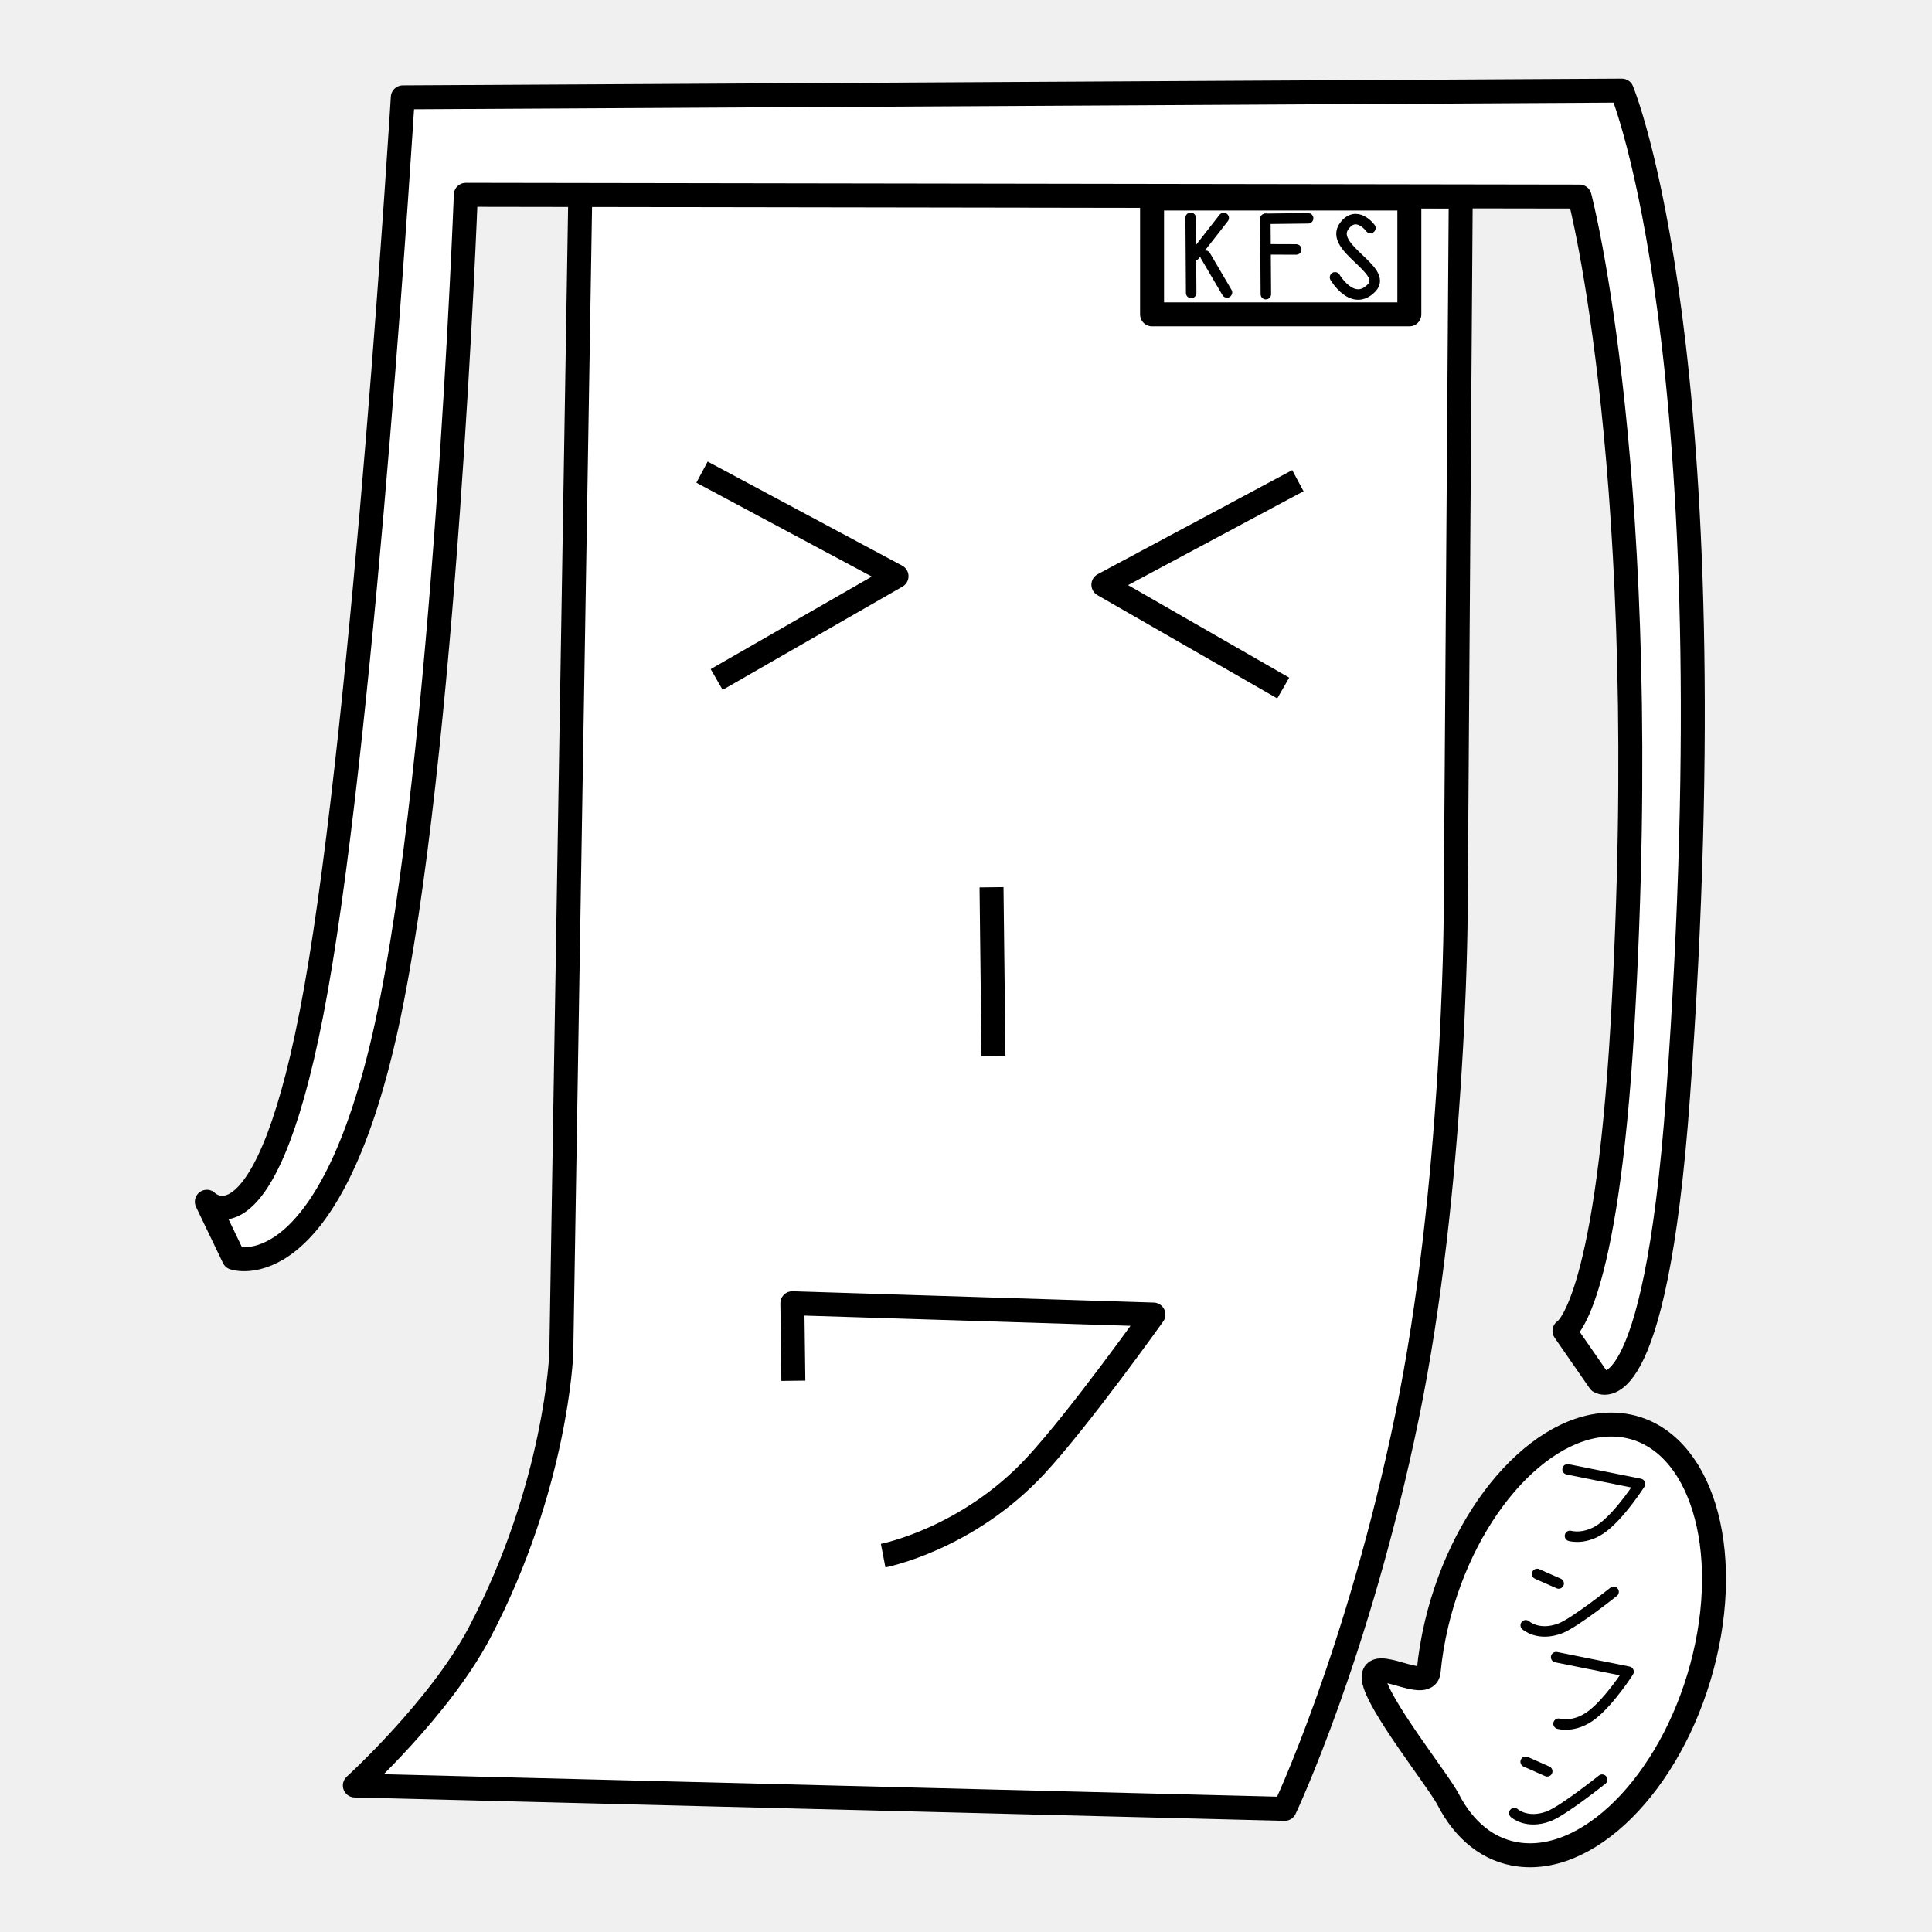
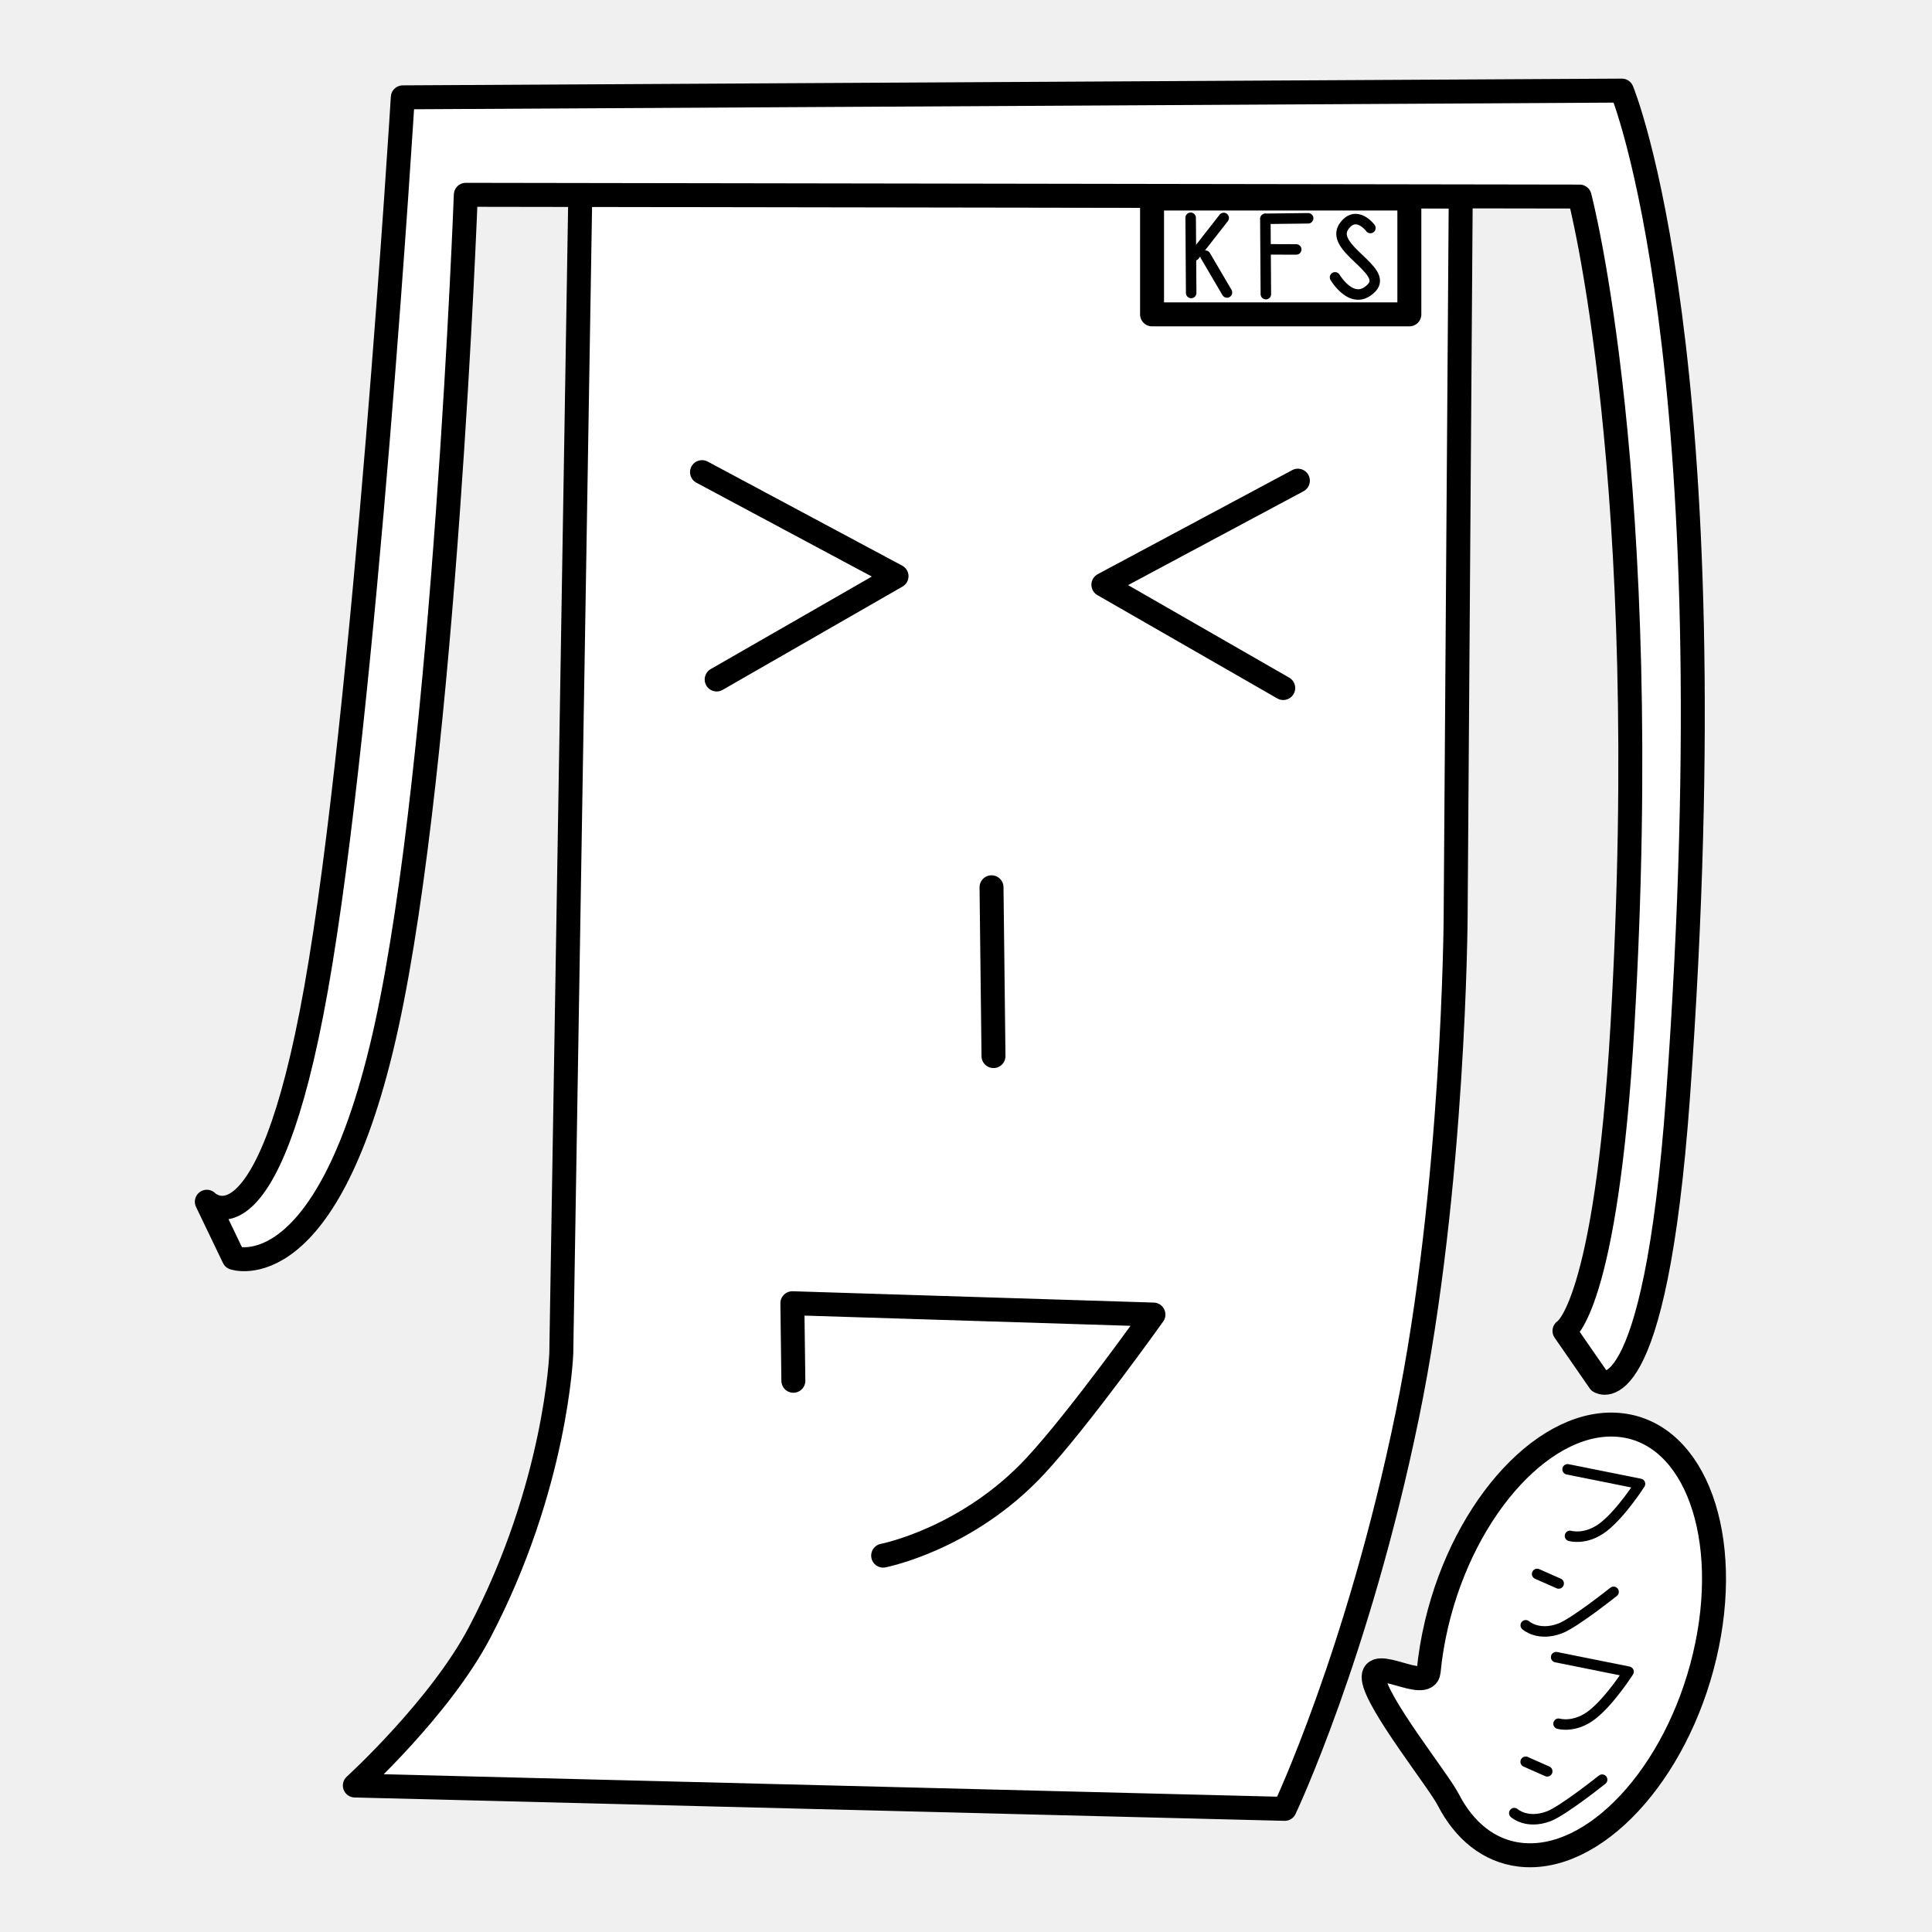
<svg xmlns="http://www.w3.org/2000/svg" height="100%" stroke-miterlimit="10" style="fill-rule:nonzero;clip-rule:evenodd;stroke-linecap:round;stroke-linejoin:round;" version="1.1" viewBox="0 0 1024 1024" width="100%" xml:space="preserve">
  <defs />
-   <g id="Layer-1">
-     <path d="M307.568 102.731L774.223 104.169L771.516 485.957C771.516 485.957 770.847 628.976 745.838 750.452C719.858 876.643 680.927 958.731 680.927 958.731L188.074 946.35C188.074 946.35 233.181 905.305 254.196 865.28C294.964 787.636 297.491 717.371 297.491 717.371L307.568 102.731Z" fill="#ffffff" fill-rule="nonzero" opacity="1" stroke="#000000" stroke-linecap="butt" stroke-linejoin="round" stroke-width="12.7" />
-     <path d="M123.915 666.697L109.622 636.945C109.622 636.945 141.612 670.071 167.579 523.732C193.547 377.394 213.491 51.59 213.491 51.59L859.619 48.017C859.619 48.017 917.829 187.615 889.405 580.983C877.075 751.618 847.784 732.233 847.784 732.233L829.206 705.417C829.206 705.417 851.205 693.873 859.926 543.805C876.792 253.586 837.218 104.182 837.218 104.182L246.89 103.255C246.89 103.255 235.692 402.643 204.948 543.503C174.204 684.364 123.915 666.697 123.915 666.697Z" fill="#ffffff" fill-rule="nonzero" opacity="1" stroke="#000000" stroke-linecap="butt" stroke-linejoin="round" stroke-width="12.7" />
-     <path d="M372.089 250.24L475.178 305.395L379.85 360.142" fill="none" opacity="1" stroke="#000000" stroke-linecap="butt" stroke-linejoin="round" stroke-width="12.7" />
-     <path d="M687.9 254.768L584.812 309.922L680.139 364.67" fill="none" opacity="1" stroke="#000000" stroke-linecap="butt" stroke-linejoin="round" stroke-width="12.7" />
-     <path d="M420.497 731.833L419.967 690.74L611.346 696.739C611.346 696.739 572.172 751.777 548.771 776.973C512.596 815.923 468.091 824.511 468.091 824.511" fill="none" opacity="1" stroke="#000000" stroke-linecap="butt" stroke-linejoin="round" stroke-width="12.7" />
-     <path d="M525.526 470.273L526.574 559.745" fill="none" opacity="1" stroke="#000000" stroke-linecap="butt" stroke-linejoin="round" stroke-width="12.7" />
+   <g id="funchan">
+     <path d="M307.568 102.731L774.223 104.169L771.516 485.957C771.516 485.957 770.847 628.976 745.838 750.452C719.858 876.643 680.927 958.731 680.927 958.731L188.074 946.35C188.074 946.35 233.181 905.305 254.196 865.28C294.964 787.636 297.491 717.371 297.491 717.371L307.568 102.731Z" fill="#ffffff" fill-rule="nonzero" opacity="1" stroke="#000000" stroke-linecap="round" stroke-linejoin="round" stroke-width="12.7" />
+     <path d="M123.915 666.697L109.622 636.945C109.622 636.945 141.612 670.071 167.579 523.732C193.547 377.394 213.491 51.59 213.491 51.59L859.619 48.017C859.619 48.017 917.829 187.615 889.405 580.983C877.075 751.618 847.784 732.233 847.784 732.233L829.206 705.417C829.206 705.417 851.205 693.873 859.926 543.805C876.792 253.586 837.218 104.182 837.218 104.182L246.89 103.255C246.89 103.255 235.692 402.643 204.948 543.503C174.204 684.364 123.915 666.697 123.915 666.697Z" fill="#ffffff" fill-rule="nonzero" opacity="1" stroke="#000000" stroke-linecap="round" stroke-linejoin="round" stroke-width="12.7" />
+     <path d="M372.089 250.24L475.178 305.395L379.85 360.142" fill="none" opacity="1" stroke="#000000" stroke-linecap="round" stroke-linejoin="round" stroke-width="12.7" />
+     <path d="M687.9 254.768L584.812 309.922L680.139 364.67" fill="none" opacity="1" stroke="#000000" stroke-linecap="round" stroke-linejoin="round" stroke-width="12.7" />
+     <path d="M420.497 731.833L419.967 690.74L611.346 696.739C611.346 696.739 572.172 751.777 548.771 776.973C512.596 815.923 468.091 824.511 468.091 824.511" fill="none" opacity="1" stroke="#000000" stroke-linecap="round" stroke-linejoin="round" stroke-width="12.7" />
+     <path d="M525.526 470.273L526.574 559.745" fill="none" opacity="1" stroke="#000000" stroke-linecap="round" stroke-linejoin="round" stroke-width="12.7" />
    <path d="M761.428 860.625C776.325 797.766 820.205 750.645 859.436 755.377C898.668 760.108 918.395 814.901 903.498 877.76C888.601 940.618 844.722 987.74 805.49 983.008C789.039 981.024 776.017 970.236 767.54 953.742C762.432 943.803 729.666 902.83 728.112 889.813C726.557 876.797 756.129 897.323 757.217 885.889C757.998 877.691 759.388 869.233 761.428 860.625Z" fill="#ffffff" fill-rule="nonzero" opacity="1" stroke="#000000" stroke-linecap="round" stroke-linejoin="round" stroke-width="12.7" />
    <g opacity="1">
      <path d="M610.613 105.217L746.985 105.217L746.985 166.622L610.613 166.622L610.613 105.217Z" fill="none" opacity="1" stroke="#000000" stroke-linecap="round" stroke-linejoin="round" stroke-width="12.7" />
      <g opacity="1">
        <path d="M631.08 115.417L631.348 155.283" fill="none" opacity="1" stroke="#000000" stroke-linecap="round" stroke-linejoin="round" stroke-width="5.56" />
        <path d="M633.061 135.401L648.585 115.521L633.061 135.401Z" fill="none" opacity="1" stroke="#000000" stroke-linecap="round" stroke-linejoin="round" stroke-width="5.56" />
        <path d="M638.881 135.514L650.323 155.016" fill="none" opacity="1" stroke="#000000" stroke-linecap="round" stroke-linejoin="round" stroke-width="5.56" />
      </g>
      <path d="M726.337 120.855C726.337 120.855 719.039 110.982 712.504 119.745C703.909 131.27 736.025 143.032 727.069 152.489C717.04 163.079 707.597 146.994 707.597 146.994" fill="none" opacity="1" stroke="#000000" stroke-linecap="round" stroke-linejoin="round" stroke-width="5.56" />
      <g opacity="1">
        <path d="M670.664 116.044L670.795 135.505L670.932 155.91" fill="none" opacity="1" stroke="#000000" stroke-linecap="round" stroke-linejoin="round" stroke-width="5.56" />
        <path d="M670.76 115.967L693.351 115.7" fill="none" opacity="1" stroke="#000000" stroke-linecap="round" stroke-linejoin="round" stroke-width="5.56" />
        <path d="M671.611 132.157L687.036 132.208" fill="none" opacity="1" stroke="#000000" stroke-linecap="round" stroke-linejoin="round" stroke-width="5.56" />
      </g>
    </g>
    <g opacity="1">
      <path d="M830.858 778.775L869.233 786.482C869.233 786.482 859.357 801.957 849.977 809.274C840.596 816.591 832.127 814.05 832.127 814.05" fill="#ffffff" fill-rule="nonzero" opacity="1" stroke="#000000" stroke-linecap="round" stroke-linejoin="round" stroke-width="5.56" />
      <g opacity="1">
        <path d="M814.706 834.224L826.128 839.276" fill="#ffffff" fill-rule="nonzero" opacity="1" stroke="#000000" stroke-linecap="round" stroke-linejoin="round" stroke-width="5.56" />
        <path d="M855.229 843.707C855.229 843.707 834.617 860.163 826.966 863.077C815.328 867.509 808.677 861.435 808.677 861.435" fill="#ffffff" fill-rule="nonzero" opacity="1" stroke="#000000" stroke-linecap="round" stroke-linejoin="round" stroke-width="5.56" />
      </g>
    </g>
    <g opacity="1">
      <path d="M824.791 878.332L863.166 886.039C863.166 886.039 853.291 901.513 843.91 908.831C834.529 916.148 826.06 913.607 826.06 913.607" fill="#ffffff" fill-rule="nonzero" opacity="1" stroke="#000000" stroke-linecap="round" stroke-linejoin="round" stroke-width="5.56" />
      <g opacity="1">
        <path d="M808.639 933.78L820.061 938.833" fill="#ffffff" fill-rule="nonzero" opacity="1" stroke="#000000" stroke-linecap="round" stroke-linejoin="round" stroke-width="5.56" />
        <path d="M849.162 943.263C849.162 943.263 828.55 959.72 820.899 962.633C809.262 967.066 802.611 960.992 802.611 960.992" fill="#ffffff" fill-rule="nonzero" opacity="1" stroke="#000000" stroke-linecap="round" stroke-linejoin="round" stroke-width="5.56" />
      </g>
    </g>
  </g>
</svg>
